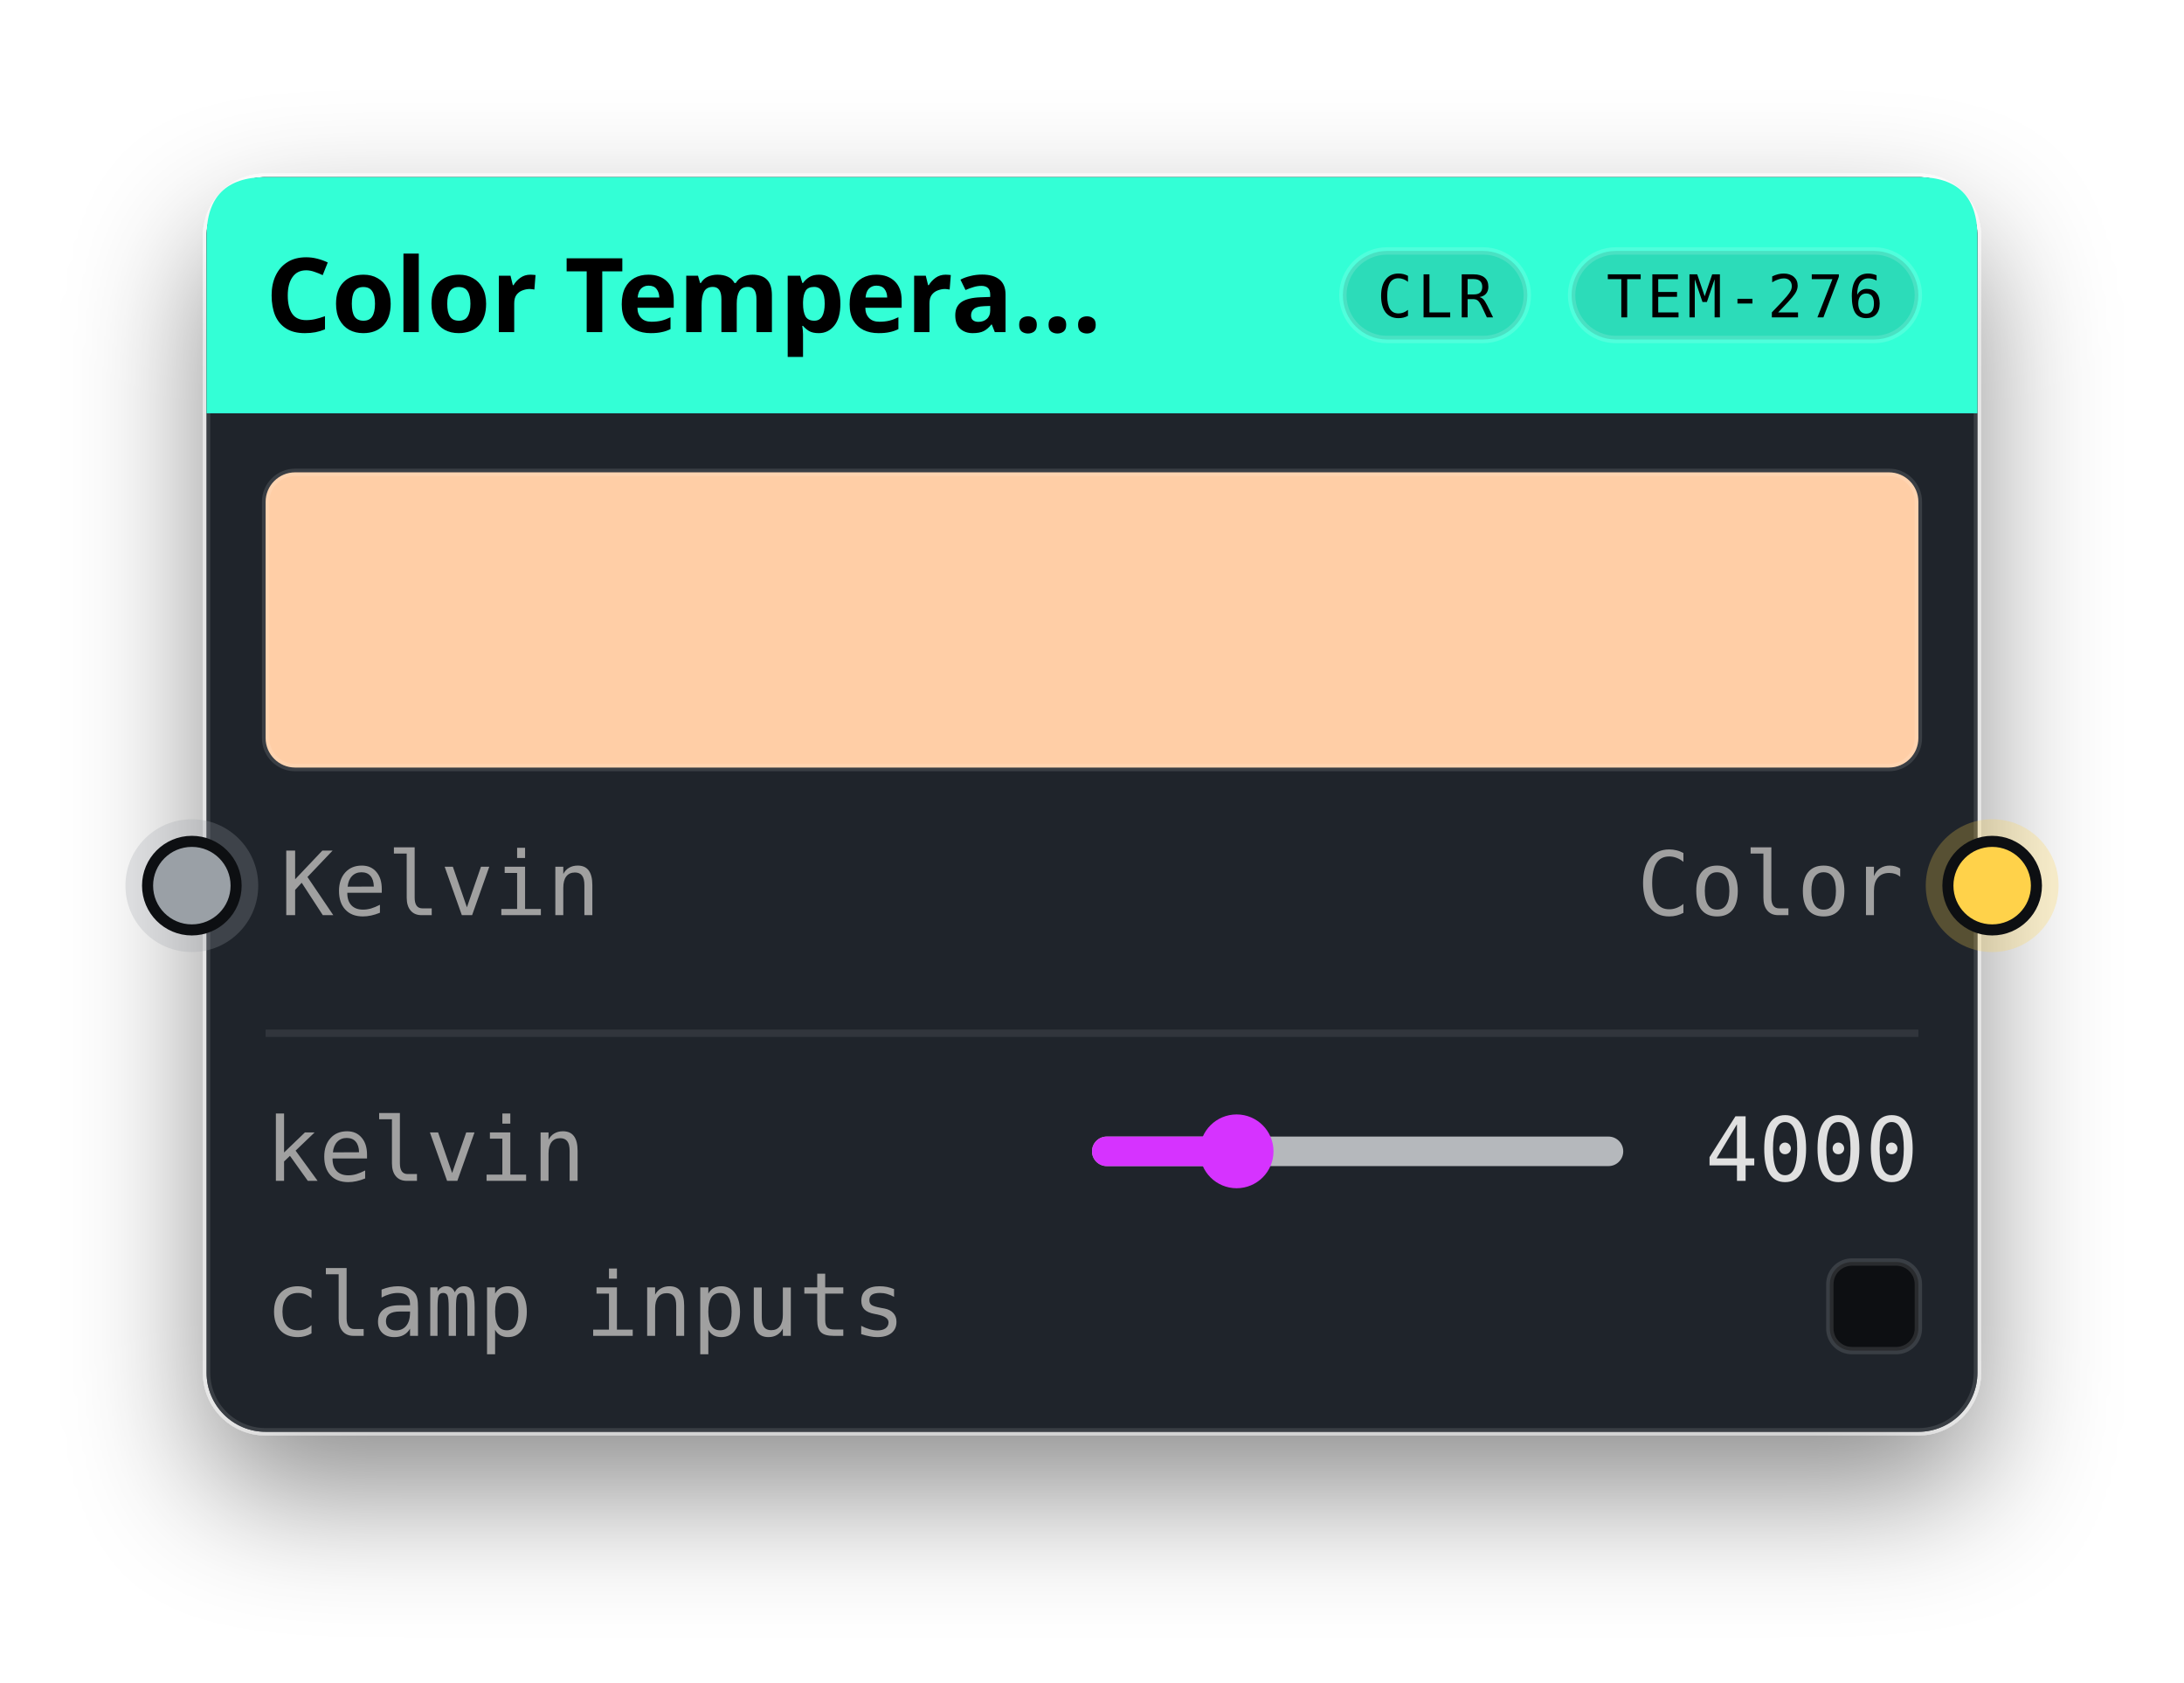
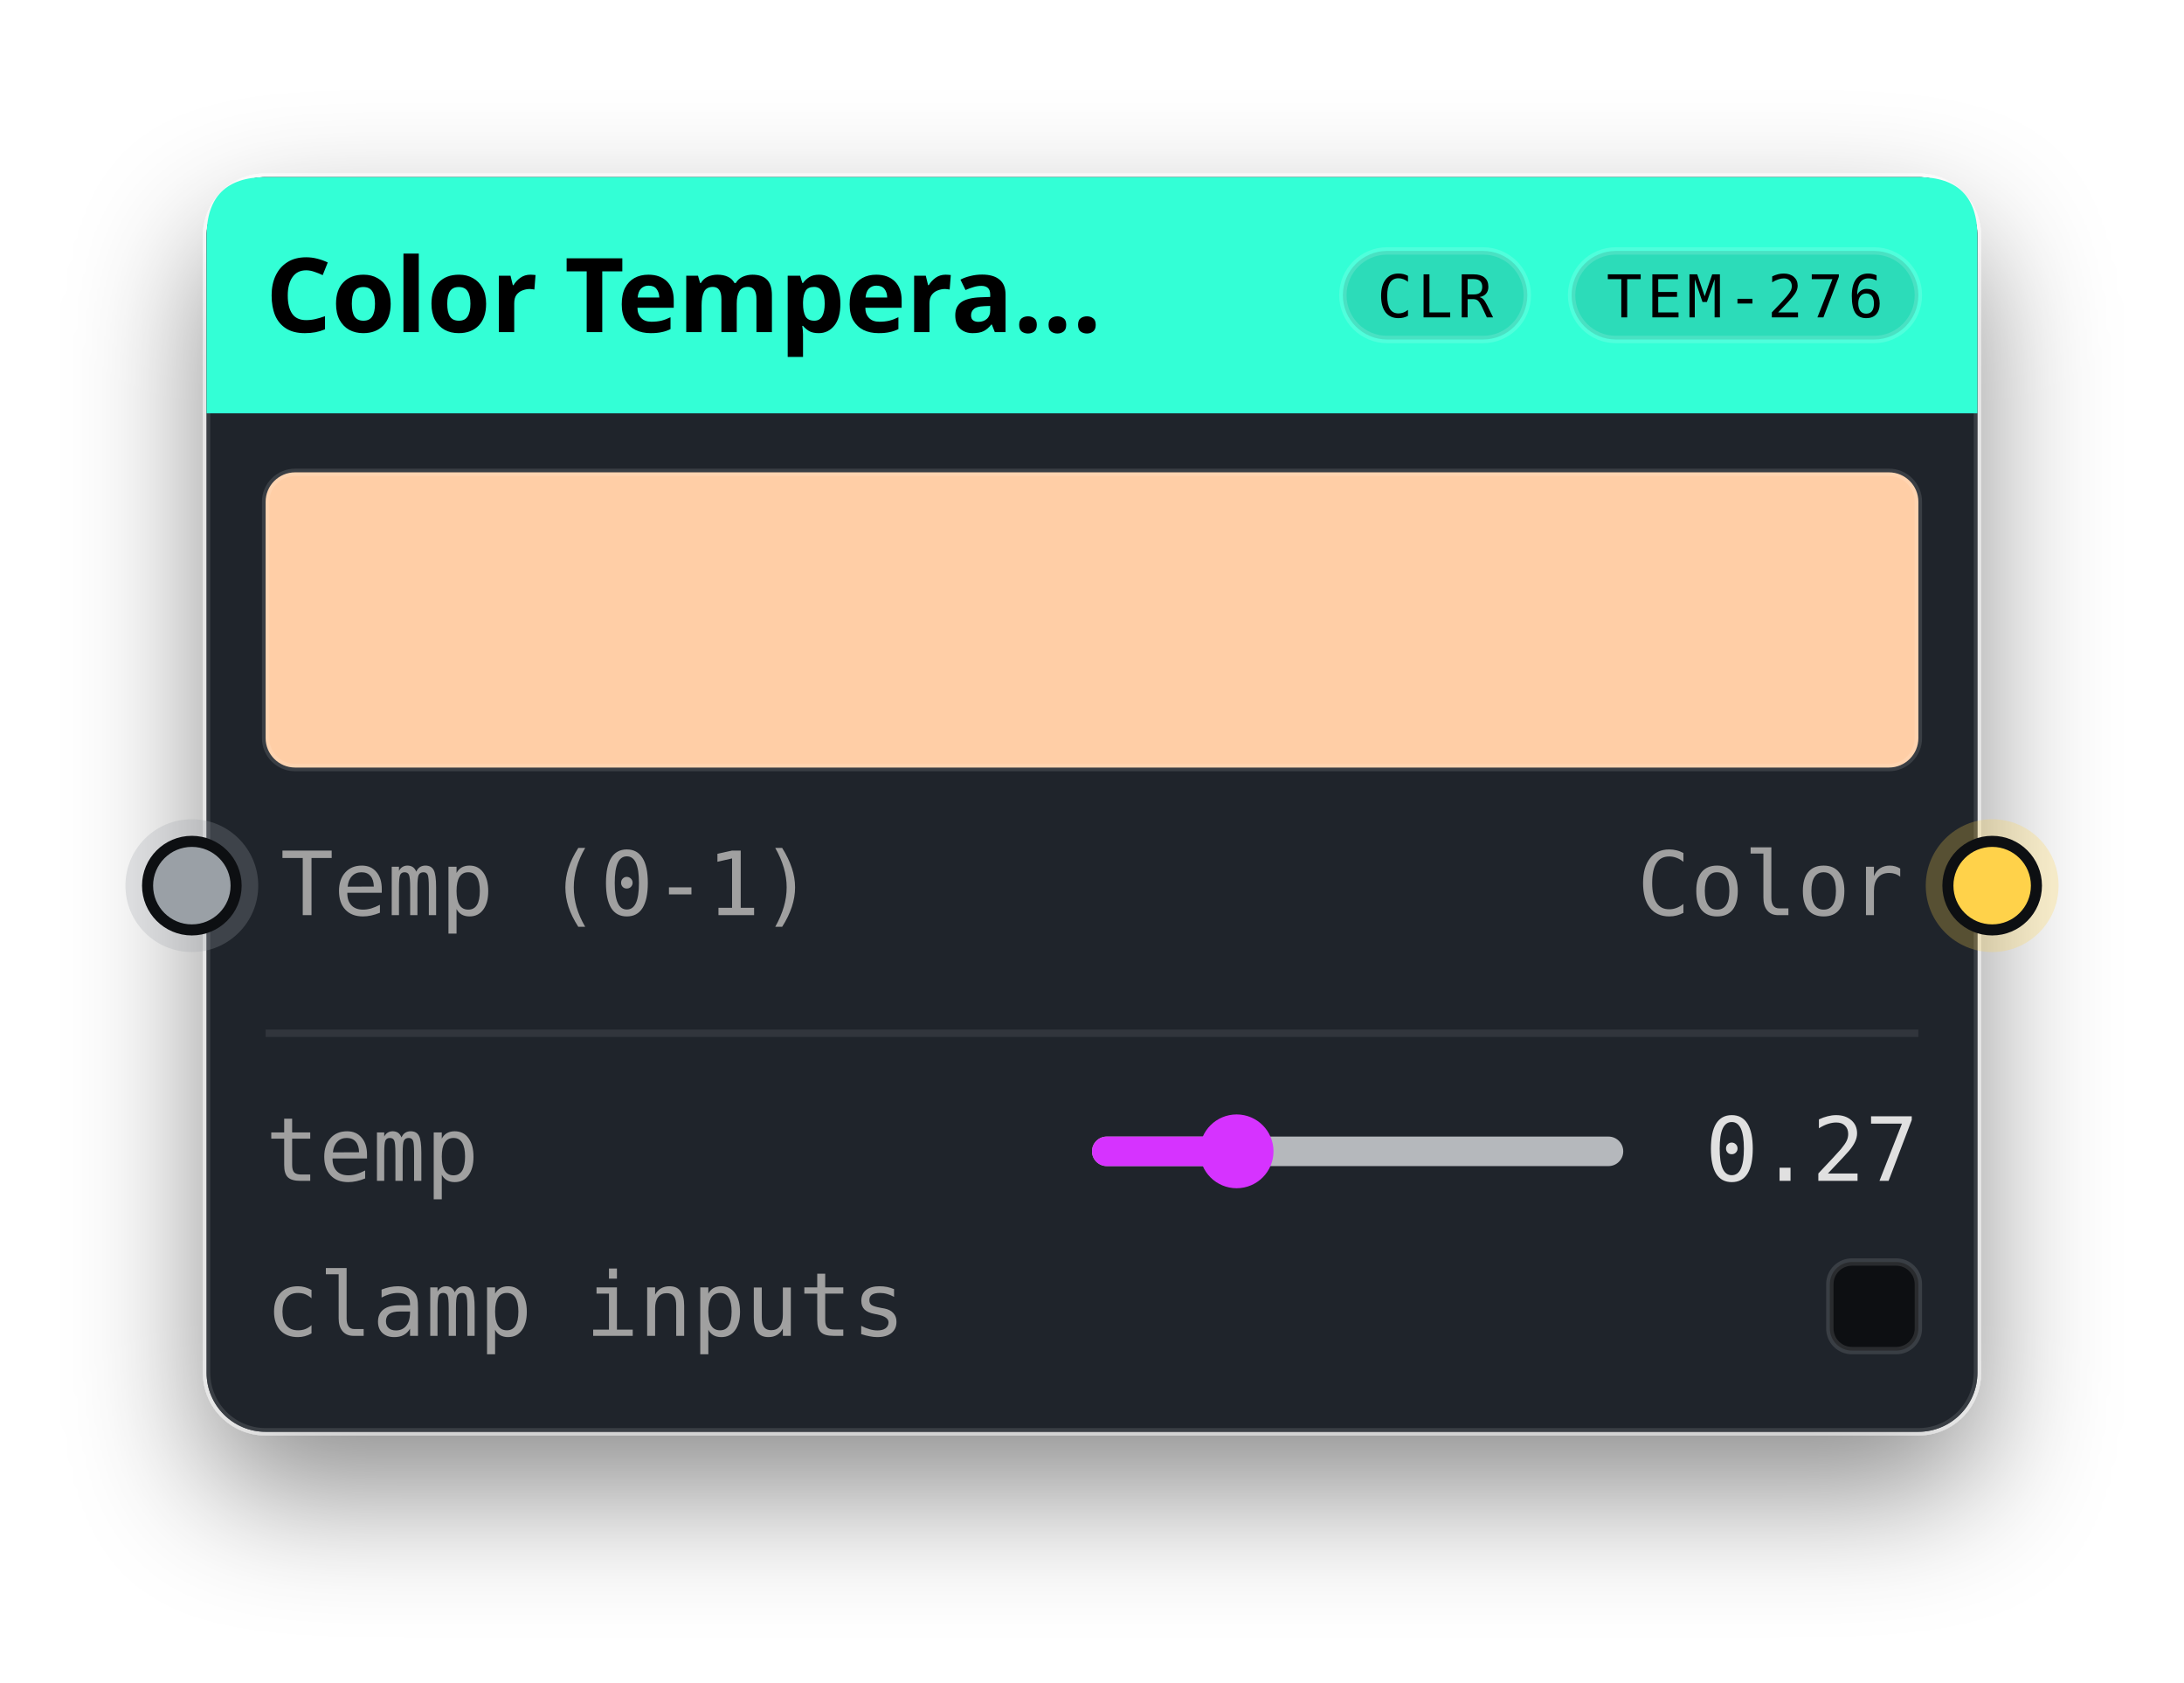
<svg xmlns="http://www.w3.org/2000/svg" viewBox="0 0 296 228" width="296" height="228" role="img" aria-label="Color Temperature node">
  <defs>
    <filter id="shadow" x="-20%" y="-20%" width="140%" height="160%">
      <feDropShadow dx="0" dy="8" stdDeviation="9" flood-color="#000" flood-opacity="0.45" />
    </filter>
  </defs>
  <g transform="translate(28,24)">
    <rect x="0" y="0" width="240" height="170" rx="8" fill="#1f242b" stroke="rgba(255,255,255,0.12)" filter="url(#shadow)" />
    <rect x="0" y="0" width="240" height="170" rx="8" fill="#1f242b" stroke="rgba(255,255,255,0.12)" />
    <path d="M0,32 L0,8 Q0,0 8,0 L232,0 Q240,0 240,8 L240,32 Z" fill="#33ffd6" />
    <text x="8" y="21" font-family="'Audiowide','Trebuchet MS','Arial Black',sans-serif" font-size="14" font-weight="600" fill="#000">Color Tempera…</text>
    <rect x="154" y="10" width="25" height="12" rx="6" fill="rgba(0,0,0,0.14)" stroke="rgba(255,255,255,0.14)" />
    <text x="166.5" y="19" text-anchor="middle" font-family="'JetBrains Mono','Cascadia Mono','Consolas',monospace" font-size="8" letter-spacing="0.08em" fill="#000">CLR</text>
    <rect x="185" y="10" width="47" height="12" rx="6" fill="rgba(0,0,0,0.14)" stroke="rgba(255,255,255,0.14)" />
    <text x="208.5" y="19" text-anchor="middle" font-family="'JetBrains Mono','Cascadia Mono','Consolas',monospace" font-size="8" letter-spacing="0.08em" fill="#000">TEM-276</text>
    <rect x="8" y="40" width="224" height="40" rx="4" fill="rgb(255,206,166)" stroke="rgba(255,255,255,0.12)" />
    <circle cx="-2" cy="96" r="9" fill="#9aa0a6" opacity="0.25" />
    <circle cx="-2" cy="96" r="6" fill="#9aa0a6" stroke="#0d0f12" stroke-width="1.5" />
-     <text x="10" y="100" font-family="'JetBrains Mono','Cascadia Mono','Consolas',monospace" font-size="12" fill="#a0a0a0">Kelvin</text>
+     <text x="10" y="100" font-family="'JetBrains Mono','Cascadia Mono','Consolas',monospace" font-size="12" fill="#a0a0a0">Temp (0-1)</text>
    <circle cx="242" cy="96" r="9" fill="#ffd24a" opacity="0.25" />
    <circle cx="242" cy="96" r="6" fill="#ffd24a" stroke="#0d0f12" stroke-width="1.5" />
    <text x="230" y="100" text-anchor="end" font-family="'JetBrains Mono','Cascadia Mono','Consolas',monospace" font-size="12" fill="#a0a0a0">Color</text>
    <line x1="8" y1="116" x2="232" y2="116" stroke="rgba(255,255,255,0.08)" />
-     <text x="8" y="136" font-family="'JetBrains Mono','Cascadia Mono','Consolas',monospace" font-size="12" fill="#a0a0a0">kelvin</text>
+     <text x="8" y="136" font-family="'JetBrains Mono','Cascadia Mono','Consolas',monospace" font-size="12" fill="#a0a0a0">temp</text>
    <g>
      <rect x="120" y="130" width="72" height="4" rx="2" fill="#cfd2d6" opacity="0.85" />
      <rect x="120" y="130" width="19.6" height="4" rx="2" fill="#d633ff" />
      <circle cx="139.6" cy="132" r="5" fill="#d633ff" />
-       <text x="232" y="136" text-anchor="end" font-family="'JetBrains Mono','Cascadia Mono','Consolas',monospace" font-size="12" fill="#e0e0e0">4000</text>
+       <text x="232" y="136" text-anchor="end" font-family="'JetBrains Mono','Cascadia Mono','Consolas',monospace" font-size="12" fill="#e0e0e0">0.27</text>
    </g>
    <text x="8" y="157" font-family="'JetBrains Mono','Cascadia Mono','Consolas',monospace" font-size="12" fill="#a0a0a0">clamp inputs</text>
    <g>
      <rect x="220" y="147" width="12" height="12" rx="3" fill="#0d0f12" stroke="rgba(255,255,255,0.12)" />
    </g>
  </g>
</svg>
